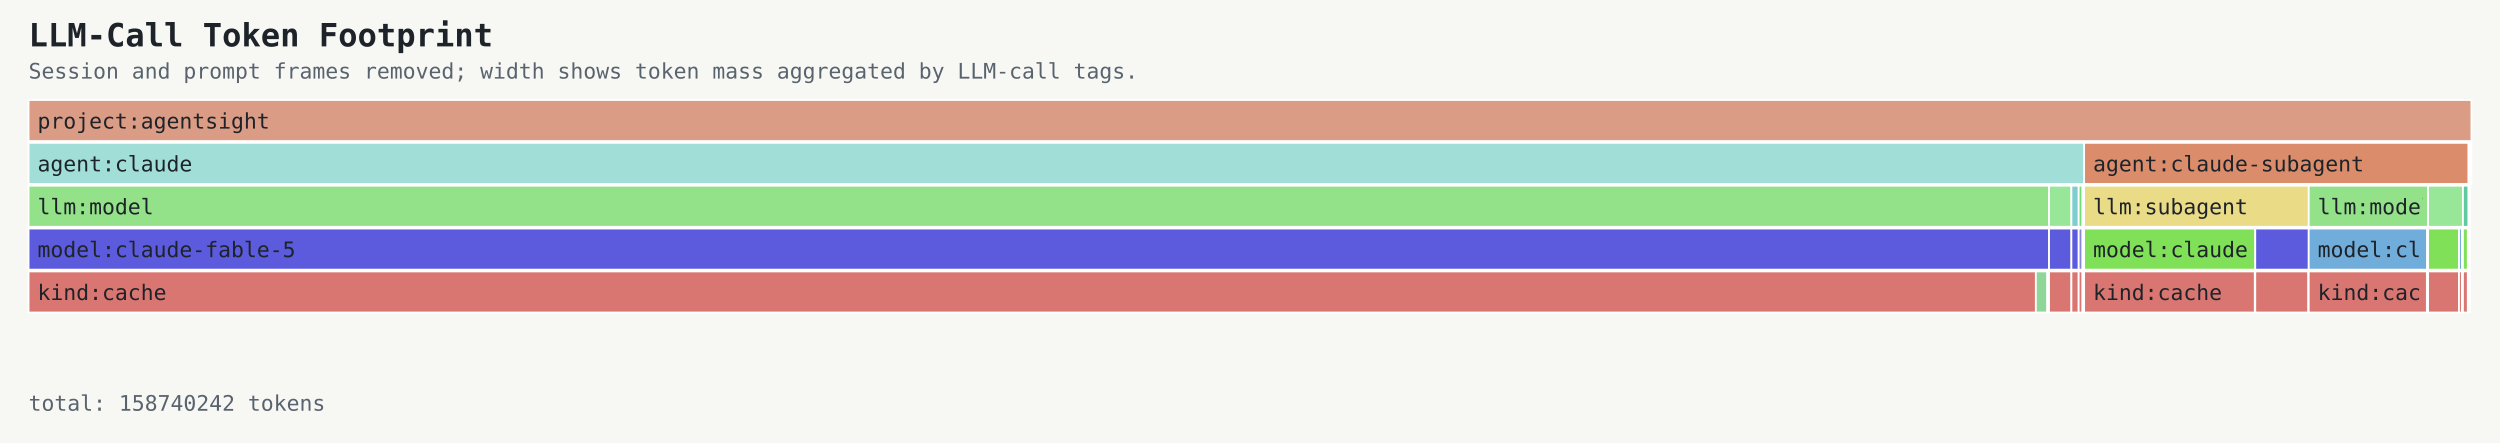
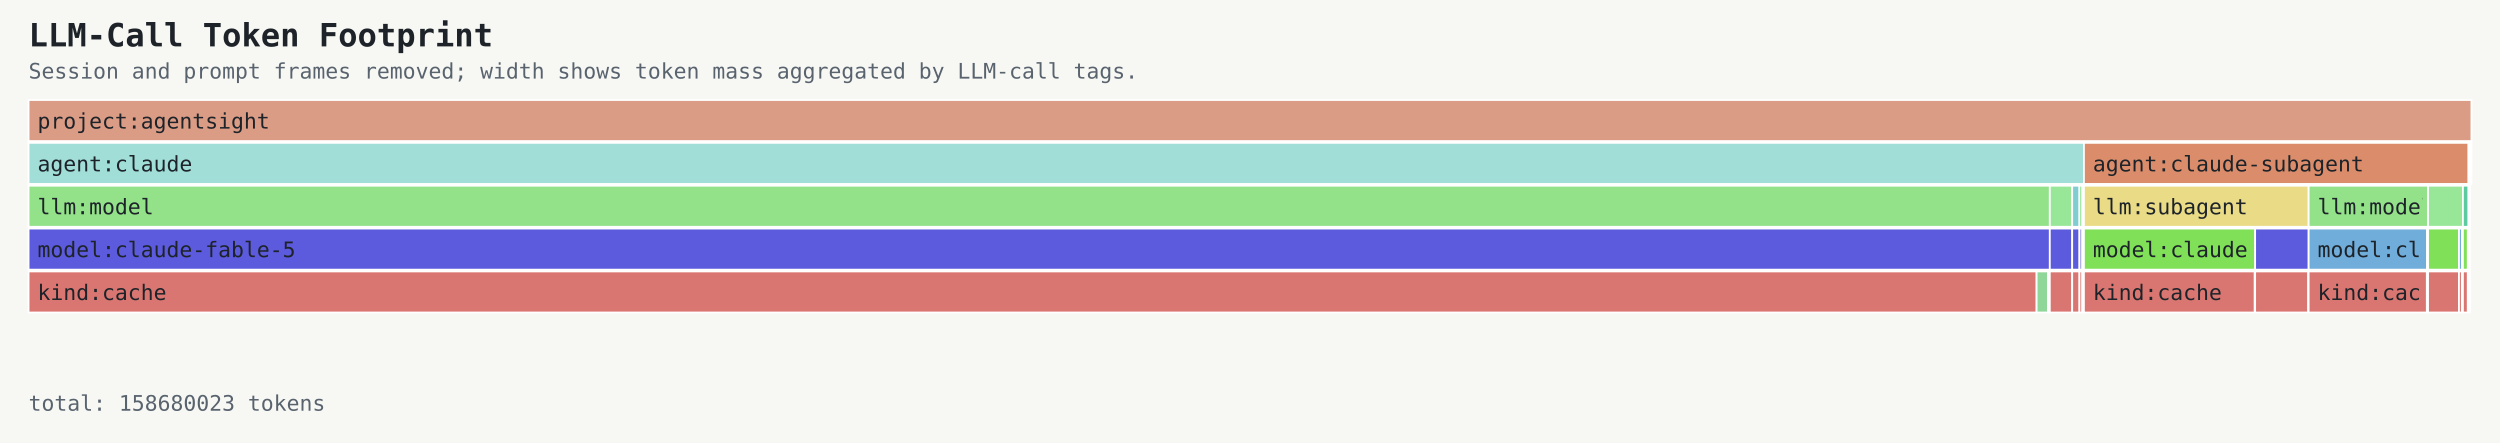
<svg xmlns="http://www.w3.org/2000/svg" width="1400" height="248" viewBox="0 0 1400 248" role="img" aria-label="LLM-Call Token Footprint">
  <style>text{font-family:ui-monospace,SFMono-Regular,Menlo,Consolas,monospace;font-size:12px;fill:#1d2329}.title{font-size:18px;font-weight:700}.sub{font-size:12px;fill:#59636e}.frame{stroke:#fff;stroke-width:1}.label{pointer-events:none}</style>
  <rect x="0" y="0" width="1400" height="248" fill="#f7f8f4" />
  <text class="title" x="16" y="26">LLM-Call Token Footprint</text>
  <text class="sub" x="16" y="44">Session and prompt frames removed; width shows token mass aggregated by LLM-call tags.</text>
  <rect class="frame" x="16.00" y="56.00" width="1368.00" height="23" fill="hsl(16 54% 69%)" />
  <clipPath id="clip0">
    <rect x="19.00" y="56.00" width="1362.00" height="23" />
  </clipPath>
  <text class="label" clip-path="url(#clip0)" x="21.00" y="72.00">project:agentsight</text>
-   <rect class="frame" x="16.00" y="80.00" width="1151.11" height="23" fill="hsl(173 48% 75%)" />
+   <rect class="frame" x="16.00" y="80.00" width="1151.00" height="23" fill="hsl(173 48% 75%)" />
  <clipPath id="clip1">
-     <rect x="19.00" y="80.00" width="1145.11" height="23" />
+     <rect x="19.00" y="80.00" width="1145.00" height="23" />
  </clipPath>
  <text class="label" clip-path="url(#clip1)" x="21.00" y="96.00">agent:claude</text>
-   <rect class="frame" x="16.00" y="104.00" width="1131.46" height="23" fill="hsl(113 60% 71%)" />
+   <rect class="frame" x="16.00" y="104.00" width="1131.89" height="23" fill="hsl(113 60% 71%)" />
  <clipPath id="clip2">
-     <rect x="19.00" y="104.00" width="1125.46" height="23" />
+     <rect x="19.00" y="104.00" width="1125.89" height="23" />
  </clipPath>
  <text class="label" clip-path="url(#clip2)" x="21.00" y="120.00">llm:model</text>
-   <rect class="frame" x="16.00" y="128.00" width="1131.46" height="23" fill="hsl(241 66% 61%)" />
+   <rect class="frame" x="16.00" y="128.00" width="1131.89" height="23" fill="hsl(241 66% 61%)" />
  <clipPath id="clip3">
-     <rect x="19.00" y="128.00" width="1125.46" height="23" />
+     <rect x="19.00" y="128.00" width="1125.89" height="23" />
  </clipPath>
  <text class="label" clip-path="url(#clip3)" x="21.00" y="144.00">model:claude-fable-5</text>
-   <rect class="frame" x="16.00" y="152.00" width="1124.07" height="23" fill="hsl(3 59% 65%)" />
+   <rect class="frame" x="16.00" y="152.00" width="1124.50" height="23" fill="hsl(3 59% 65%)" />
  <clipPath id="clip4">
-     <rect x="19.00" y="152.00" width="1118.07" height="23" />
+     <rect x="19.00" y="152.00" width="1118.50" height="23" />
  </clipPath>
  <text class="label" clip-path="url(#clip4)" x="21.00" y="168.00">kind:cache</text>
-   <rect class="frame" x="1140.07" y="152.00" width="6.41" height="23" fill="hsl(128 46% 70%)" />
-   <rect class="frame" x="1146.49" y="152.00" width="0.98" height="23" fill="hsl(217 65% 74%)" />
-   <rect class="frame" x="1147.46" y="104.00" width="12.53" height="23" fill="hsl(121 62% 75%)" />
-   <rect class="frame" x="1147.46" y="128.00" width="12.53" height="23" fill="hsl(241 66% 61%)" />
-   <rect class="frame" x="1147.46" y="152.00" width="12.50" height="23" fill="hsl(3 59% 65%)" />
-   <rect class="frame" x="1159.99" y="104.00" width="4.07" height="23" fill="hsl(183 47% 66%)" />
-   <rect class="frame" x="1159.99" y="128.00" width="4.07" height="23" fill="hsl(241 66% 61%)" />
-   <rect class="frame" x="1159.99" y="152.00" width="4.06" height="23" fill="hsl(3 59% 65%)" />
-   <rect class="frame" x="1164.06" y="104.00" width="2.15" height="23" fill="hsl(122 65% 65%)" />
-   <rect class="frame" x="1164.06" y="128.00" width="2.15" height="23" fill="hsl(241 51% 68%)" />
-   <rect class="frame" x="1164.06" y="152.00" width="2.14" height="23" fill="hsl(3 59% 65%)" />
-   <rect class="frame" x="1166.21" y="104.00" width="0.72" height="23" fill="hsl(89 50% 66%)" />
-   <rect class="frame" x="1166.21" y="128.00" width="0.72" height="23" fill="hsl(241 51% 68%)" />
-   <rect class="frame" x="1166.21" y="152.00" width="0.72" height="23" fill="hsl(3 59% 65%)" />
-   <rect class="frame" x="1167.11" y="80.00" width="215.30" height="23" fill="hsl(18 61% 64%)" />
+   <rect class="frame" x="1140.50" y="152.00" width="6.42" height="23" fill="hsl(128 46% 70%)" />
+   <rect class="frame" x="1146.91" y="152.00" width="0.98" height="23" fill="hsl(217 65% 74%)" />
+   <rect class="frame" x="1147.89" y="104.00" width="12.54" height="23" fill="hsl(121 62% 75%)" />
+   <rect class="frame" x="1147.89" y="128.00" width="12.54" height="23" fill="hsl(241 66% 61%)" />
+   <rect class="frame" x="1147.89" y="152.00" width="12.51" height="23" fill="hsl(3 59% 65%)" />
+   <rect class="frame" x="1160.43" y="104.00" width="4.07" height="23" fill="hsl(183 47% 66%)" />
+   <rect class="frame" x="1160.43" y="128.00" width="4.07" height="23" fill="hsl(241 66% 61%)" />
+   <rect class="frame" x="1160.43" y="152.00" width="4.06" height="23" fill="hsl(3 59% 65%)" />
+   <rect class="frame" x="1164.50" y="104.00" width="1.61" height="23" fill="hsl(122 65% 65%)" />
+   <rect class="frame" x="1164.50" y="128.00" width="1.61" height="23" fill="hsl(241 51% 68%)" />
+   <rect class="frame" x="1164.50" y="152.00" width="1.61" height="23" fill="hsl(3 59% 65%)" />
+   <rect class="frame" x="1166.11" y="104.00" width="0.72" height="23" fill="hsl(89 50% 66%)" />
+   <rect class="frame" x="1166.11" y="128.00" width="0.72" height="23" fill="hsl(241 51% 68%)" />
+   <rect class="frame" x="1166.11" y="152.00" width="0.72" height="23" fill="hsl(3 59% 65%)" />
+   <rect class="frame" x="1167.00" y="80.00" width="215.38" height="23" fill="hsl(18 61% 64%)" />
  <clipPath id="clip5">
-     <rect x="1170.11" y="80.00" width="209.30" height="23" />
+     <rect x="1170.00" y="80.00" width="209.38" height="23" />
  </clipPath>
-   <text class="label" clip-path="url(#clip5)" x="1172.11" y="96.00">agent:claude-subagent</text>
-   <rect class="frame" x="1167.11" y="104.00" width="125.79" height="23" fill="hsl(51 70% 72%)" />
+   <text class="label" clip-path="url(#clip5)" x="1172.00" y="96.00">agent:claude-subagent</text>
+   <rect class="frame" x="1167.00" y="104.00" width="125.84" height="23" fill="hsl(51 70% 72%)" />
  <clipPath id="clip6">
-     <rect x="1170.11" y="104.00" width="119.79" height="23" />
+     <rect x="1170.00" y="104.00" width="119.84" height="23" />
  </clipPath>
-   <text class="label" clip-path="url(#clip6)" x="1172.11" y="120.00">llm:subagent</text>
-   <rect class="frame" x="1167.11" y="128.00" width="95.84" height="23" fill="hsl(102 69% 61%)" />
+   <text class="label" clip-path="url(#clip6)" x="1172.00" y="120.00">llm:subagent</text>
+   <rect class="frame" x="1167.00" y="128.00" width="95.88" height="23" fill="hsl(102 69% 61%)" />
  <clipPath id="clip7">
-     <rect x="1170.11" y="128.00" width="89.84" height="23" />
+     <rect x="1170.00" y="128.00" width="89.88" height="23" />
  </clipPath>
-   <text class="label" clip-path="url(#clip7)" x="1172.11" y="144.00">model:claude-opus-4-8</text>
-   <rect class="frame" x="1167.11" y="152.00" width="95.55" height="23" fill="hsl(3 59% 65%)" />
+   <text class="label" clip-path="url(#clip7)" x="1172.00" y="144.00">model:claude-opus-4-8</text>
+   <rect class="frame" x="1167.00" y="152.00" width="95.58" height="23" fill="hsl(3 59% 65%)" />
  <clipPath id="clip8">
-     <rect x="1170.11" y="152.00" width="89.55" height="23" />
+     <rect x="1170.00" y="152.00" width="89.58" height="23" />
  </clipPath>
-   <text class="label" clip-path="url(#clip8)" x="1172.11" y="168.00">kind:cache</text>
-   <rect class="frame" x="1262.95" y="128.00" width="29.94" height="23" fill="hsl(241 66% 61%)" />
-   <rect class="frame" x="1262.95" y="152.00" width="29.61" height="23" fill="hsl(3 59% 65%)" />
-   <rect class="frame" x="1292.89" y="104.00" width="66.85" height="23" fill="hsl(113 60% 71%)" />
+   <text class="label" clip-path="url(#clip8)" x="1172.00" y="168.00">kind:cache</text>
+   <rect class="frame" x="1262.88" y="128.00" width="29.96" height="23" fill="hsl(241 66% 61%)" />
+   <rect class="frame" x="1262.88" y="152.00" width="29.62" height="23" fill="hsl(3 59% 65%)" />
+   <rect class="frame" x="1292.84" y="104.00" width="66.87" height="23" fill="hsl(113 60% 71%)" />
  <clipPath id="clip9">
-     <rect x="1295.89" y="104.00" width="60.85" height="23" />
+     <rect x="1295.84" y="104.00" width="60.87" height="23" />
  </clipPath>
-   <text class="label" clip-path="url(#clip9)" x="1297.89" y="120.00">llm:model</text>
-   <rect class="frame" x="1292.89" y="128.00" width="66.29" height="23" fill="hsl(206 59% 65%)" />
+   <text class="label" clip-path="url(#clip9)" x="1297.84" y="120.00">llm:model</text>
+   <rect class="frame" x="1292.84" y="128.00" width="66.31" height="23" fill="hsl(206 59% 65%)" />
  <clipPath id="clip10">
-     <rect x="1295.89" y="128.00" width="60.29" height="23" />
+     <rect x="1295.84" y="128.00" width="60.31" height="23" />
  </clipPath>
-   <text class="label" clip-path="url(#clip10)" x="1297.89" y="144.00">model:claude-haiku-4-5-20251001</text>
-   <rect class="frame" x="1292.89" y="152.00" width="66.13" height="23" fill="hsl(3 59% 65%)" />
+   <text class="label" clip-path="url(#clip10)" x="1297.84" y="144.00">model:claude-haiku-4-5-20251001</text>
+   <rect class="frame" x="1292.84" y="152.00" width="66.16" height="23" fill="hsl(3 59% 65%)" />
  <clipPath id="clip11">
-     <rect x="1295.89" y="152.00" width="60.13" height="23" />
+     <rect x="1295.84" y="152.00" width="60.16" height="23" />
  </clipPath>
-   <text class="label" clip-path="url(#clip11)" x="1297.89" y="168.00">kind:cache</text>
-   <rect class="frame" x="1359.18" y="128.00" width="0.56" height="23" fill="hsl(102 69% 61%)" />
-   <rect class="frame" x="1359.18" y="152.00" width="0.56" height="23" fill="hsl(3 59% 65%)" />
-   <rect class="frame" x="1359.74" y="104.00" width="19.51" height="23" fill="hsl(121 62% 75%)" />
-   <rect class="frame" x="1359.74" y="128.00" width="17.30" height="23" fill="hsl(102 69% 61%)" />
-   <rect class="frame" x="1359.74" y="152.00" width="17.28" height="23" fill="hsl(3 59% 65%)" />
-   <rect class="frame" x="1377.04" y="128.00" width="1.65" height="23" fill="hsl(206 59% 65%)" />
-   <rect class="frame" x="1377.04" y="152.00" width="1.61" height="23" fill="hsl(3 59% 65%)" />
-   <rect class="frame" x="1378.69" y="128.00" width="0.56" height="23" fill="hsl(241 66% 61%)" />
-   <rect class="frame" x="1378.69" y="152.00" width="0.54" height="23" fill="hsl(3 59% 65%)" />
-   <rect class="frame" x="1379.25" y="104.00" width="3.15" height="23" fill="hsl(156 51% 58%)" />
-   <rect class="frame" x="1379.25" y="128.00" width="2.69" height="23" fill="hsl(102 69% 61%)" />
-   <rect class="frame" x="1379.25" y="152.00" width="2.69" height="23" fill="hsl(3 59% 65%)" />
-   <rect class="frame" x="1382.40" y="80.00" width="0.97" height="23" fill="hsl(245 55% 59%)" />
-   <rect class="frame" x="1382.40" y="104.00" width="0.82" height="23" fill="hsl(9 56% 61%)" />
-   <rect class="frame" x="1382.40" y="128.00" width="0.82" height="23" fill="hsl(73 55% 68%)" />
-   <rect class="frame" x="1382.40" y="152.00" width="0.82" height="23" fill="hsl(117 73% 58%)" />
-   <rect class="frame" x="1383.37" y="80.00" width="0.63" height="23" fill="hsl(196 72% 70%)" />
-   <text class="sub" x="16" y="230">total: 158740242 tokens</text>
+   <text class="label" clip-path="url(#clip11)" x="1297.84" y="168.00">kind:cache</text>
+   <rect class="frame" x="1359.15" y="128.00" width="0.56" height="23" fill="hsl(102 69% 61%)" />
+   <rect class="frame" x="1359.15" y="152.00" width="0.56" height="23" fill="hsl(3 59% 65%)" />
+   <rect class="frame" x="1359.71" y="104.00" width="19.52" height="23" fill="hsl(121 62% 75%)" />
+   <rect class="frame" x="1359.71" y="128.00" width="17.30" height="23" fill="hsl(102 69% 61%)" />
+   <rect class="frame" x="1359.71" y="152.00" width="17.29" height="23" fill="hsl(3 59% 65%)" />
+   <rect class="frame" x="1377.02" y="128.00" width="1.65" height="23" fill="hsl(206 59% 65%)" />
+   <rect class="frame" x="1377.02" y="152.00" width="1.61" height="23" fill="hsl(3 59% 65%)" />
+   <rect class="frame" x="1378.67" y="128.00" width="0.56" height="23" fill="hsl(241 66% 61%)" />
+   <rect class="frame" x="1378.67" y="152.00" width="0.54" height="23" fill="hsl(3 59% 65%)" />
+   <rect class="frame" x="1379.23" y="104.00" width="3.15" height="23" fill="hsl(156 51% 58%)" />
+   <rect class="frame" x="1379.23" y="128.00" width="2.69" height="23" fill="hsl(102 69% 61%)" />
+   <rect class="frame" x="1379.23" y="152.00" width="2.69" height="23" fill="hsl(3 59% 65%)" />
+   <rect class="frame" x="1382.38" y="80.00" width="0.98" height="23" fill="hsl(245 55% 59%)" />
+   <rect class="frame" x="1382.38" y="104.00" width="0.82" height="23" fill="hsl(9 56% 61%)" />
+   <rect class="frame" x="1382.38" y="128.00" width="0.82" height="23" fill="hsl(73 55% 68%)" />
+   <rect class="frame" x="1382.38" y="152.00" width="0.82" height="23" fill="hsl(117 73% 58%)" />
+   <rect class="frame" x="1383.36" y="80.00" width="0.64" height="23" fill="hsl(196 72% 70%)" />
+   <text class="sub" x="16" y="230">total: 158680023 tokens</text>
</svg>
